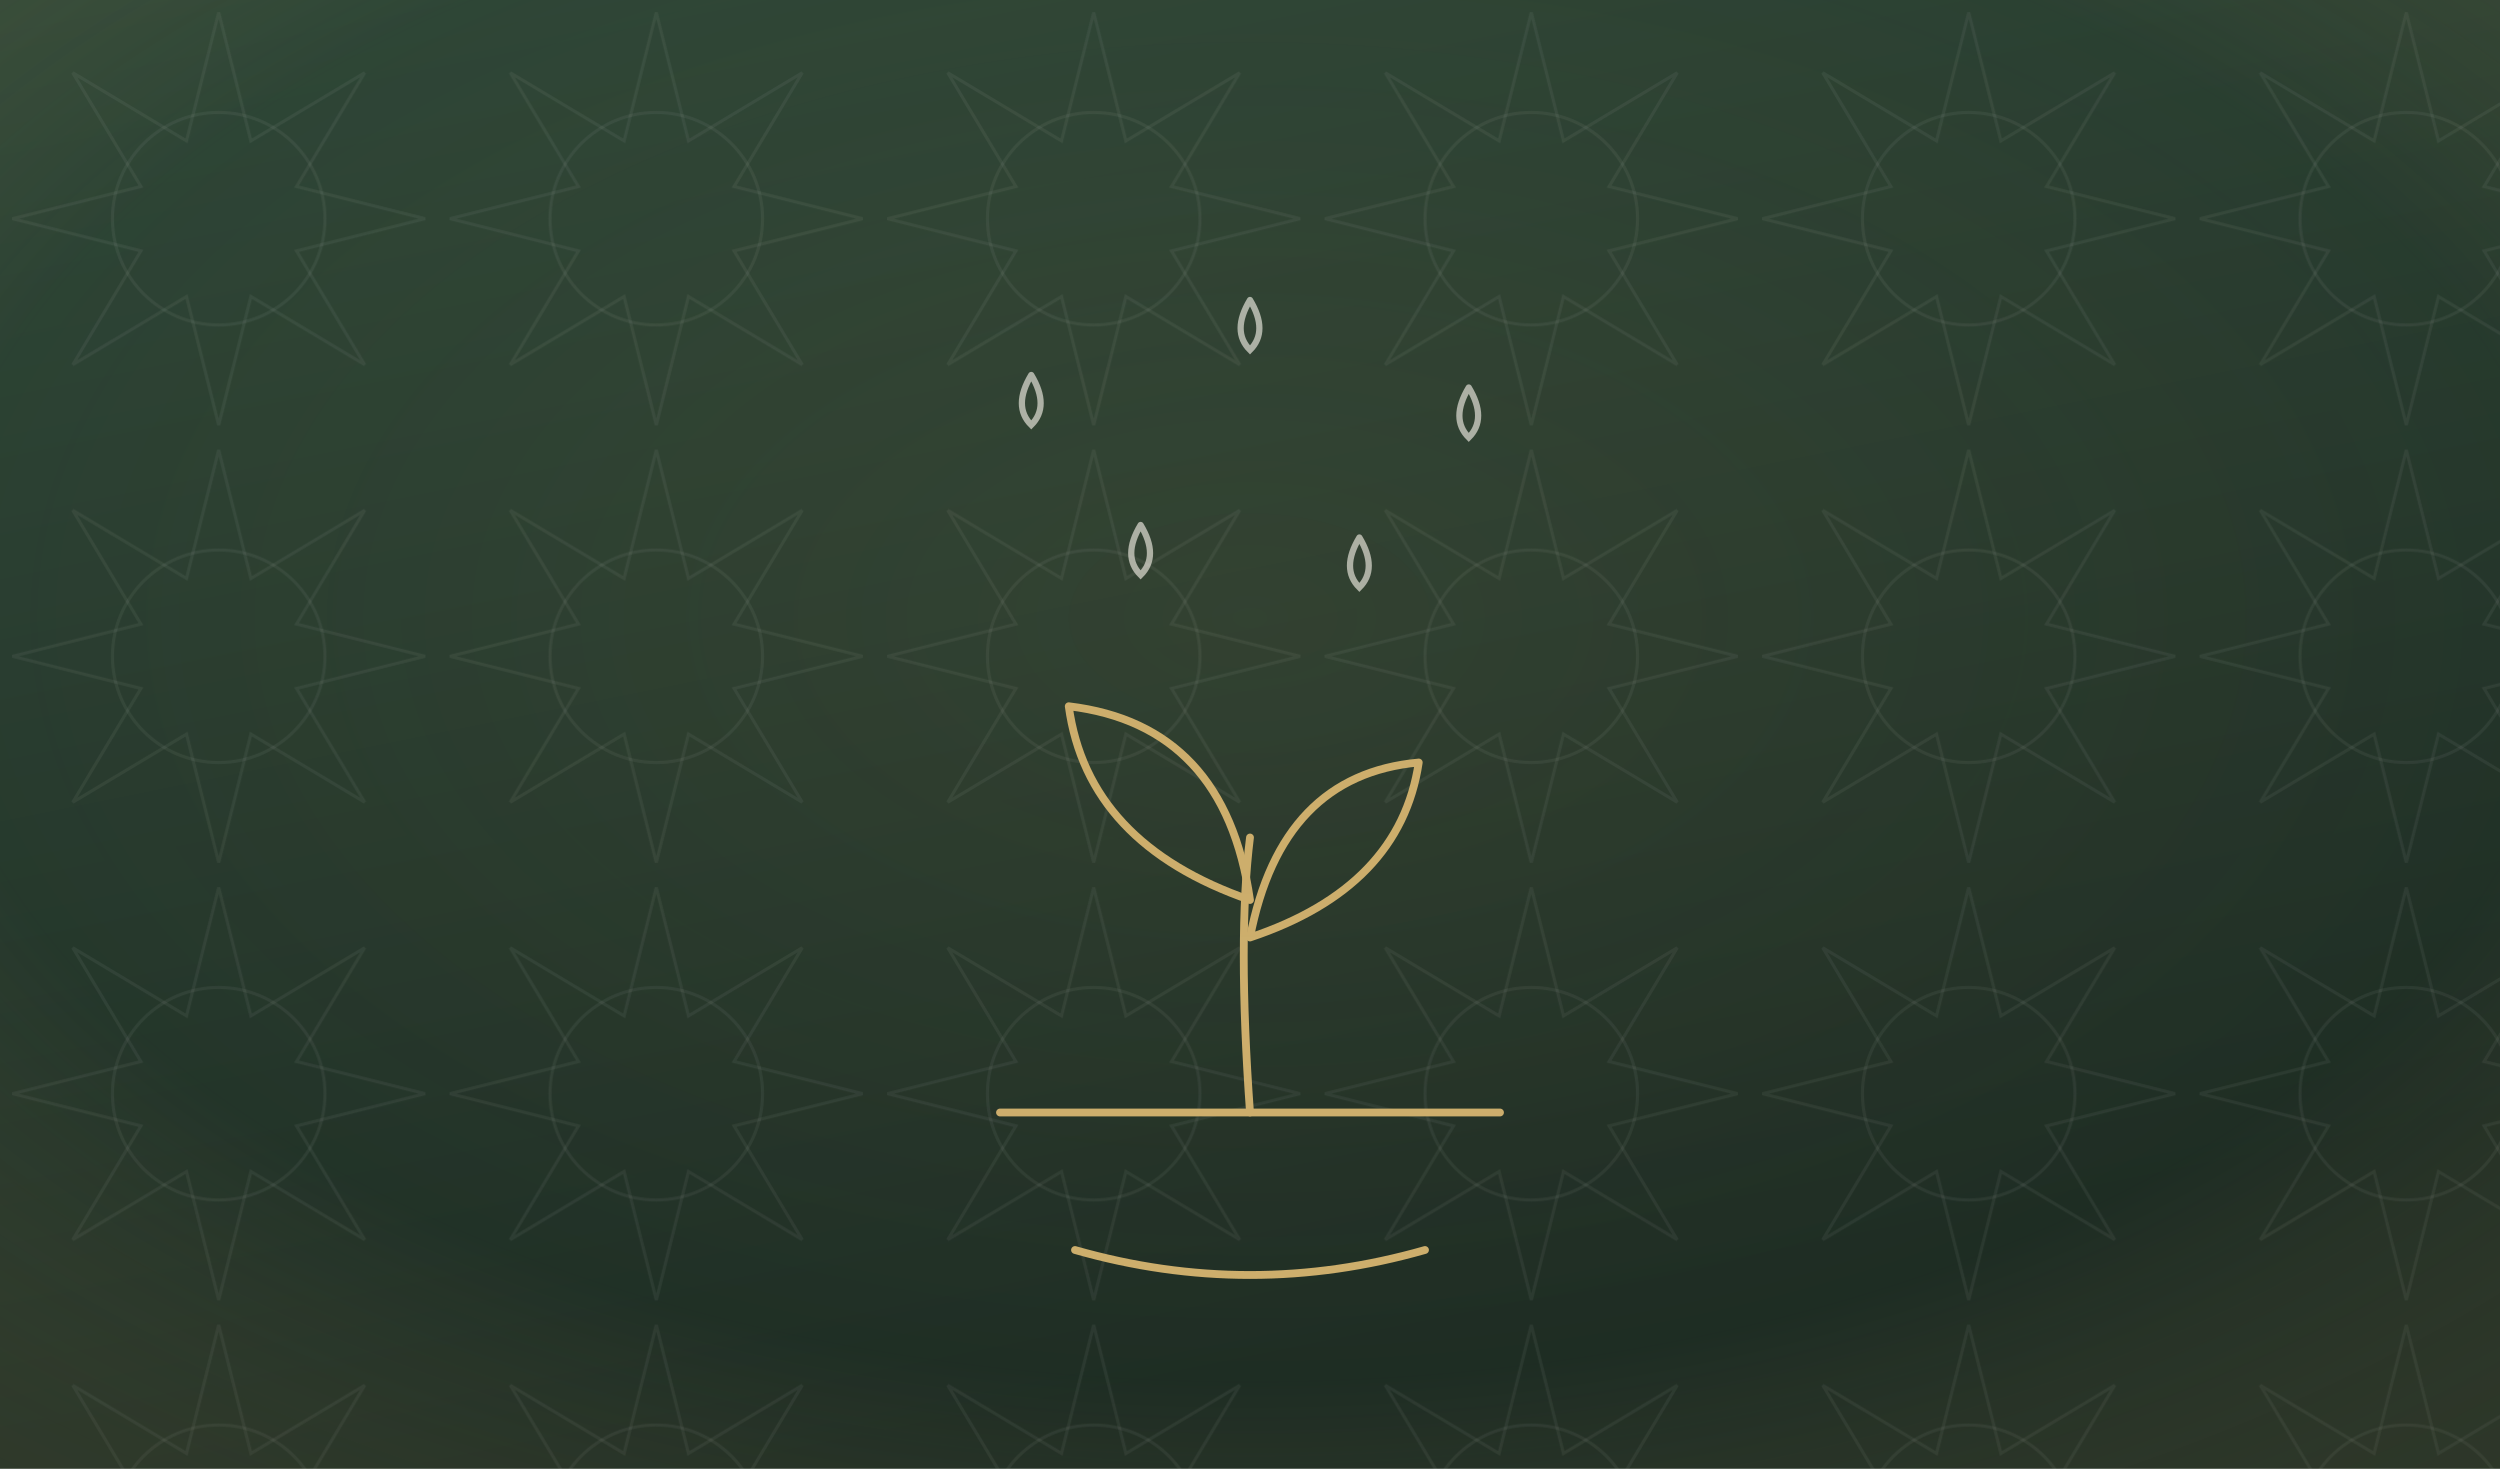
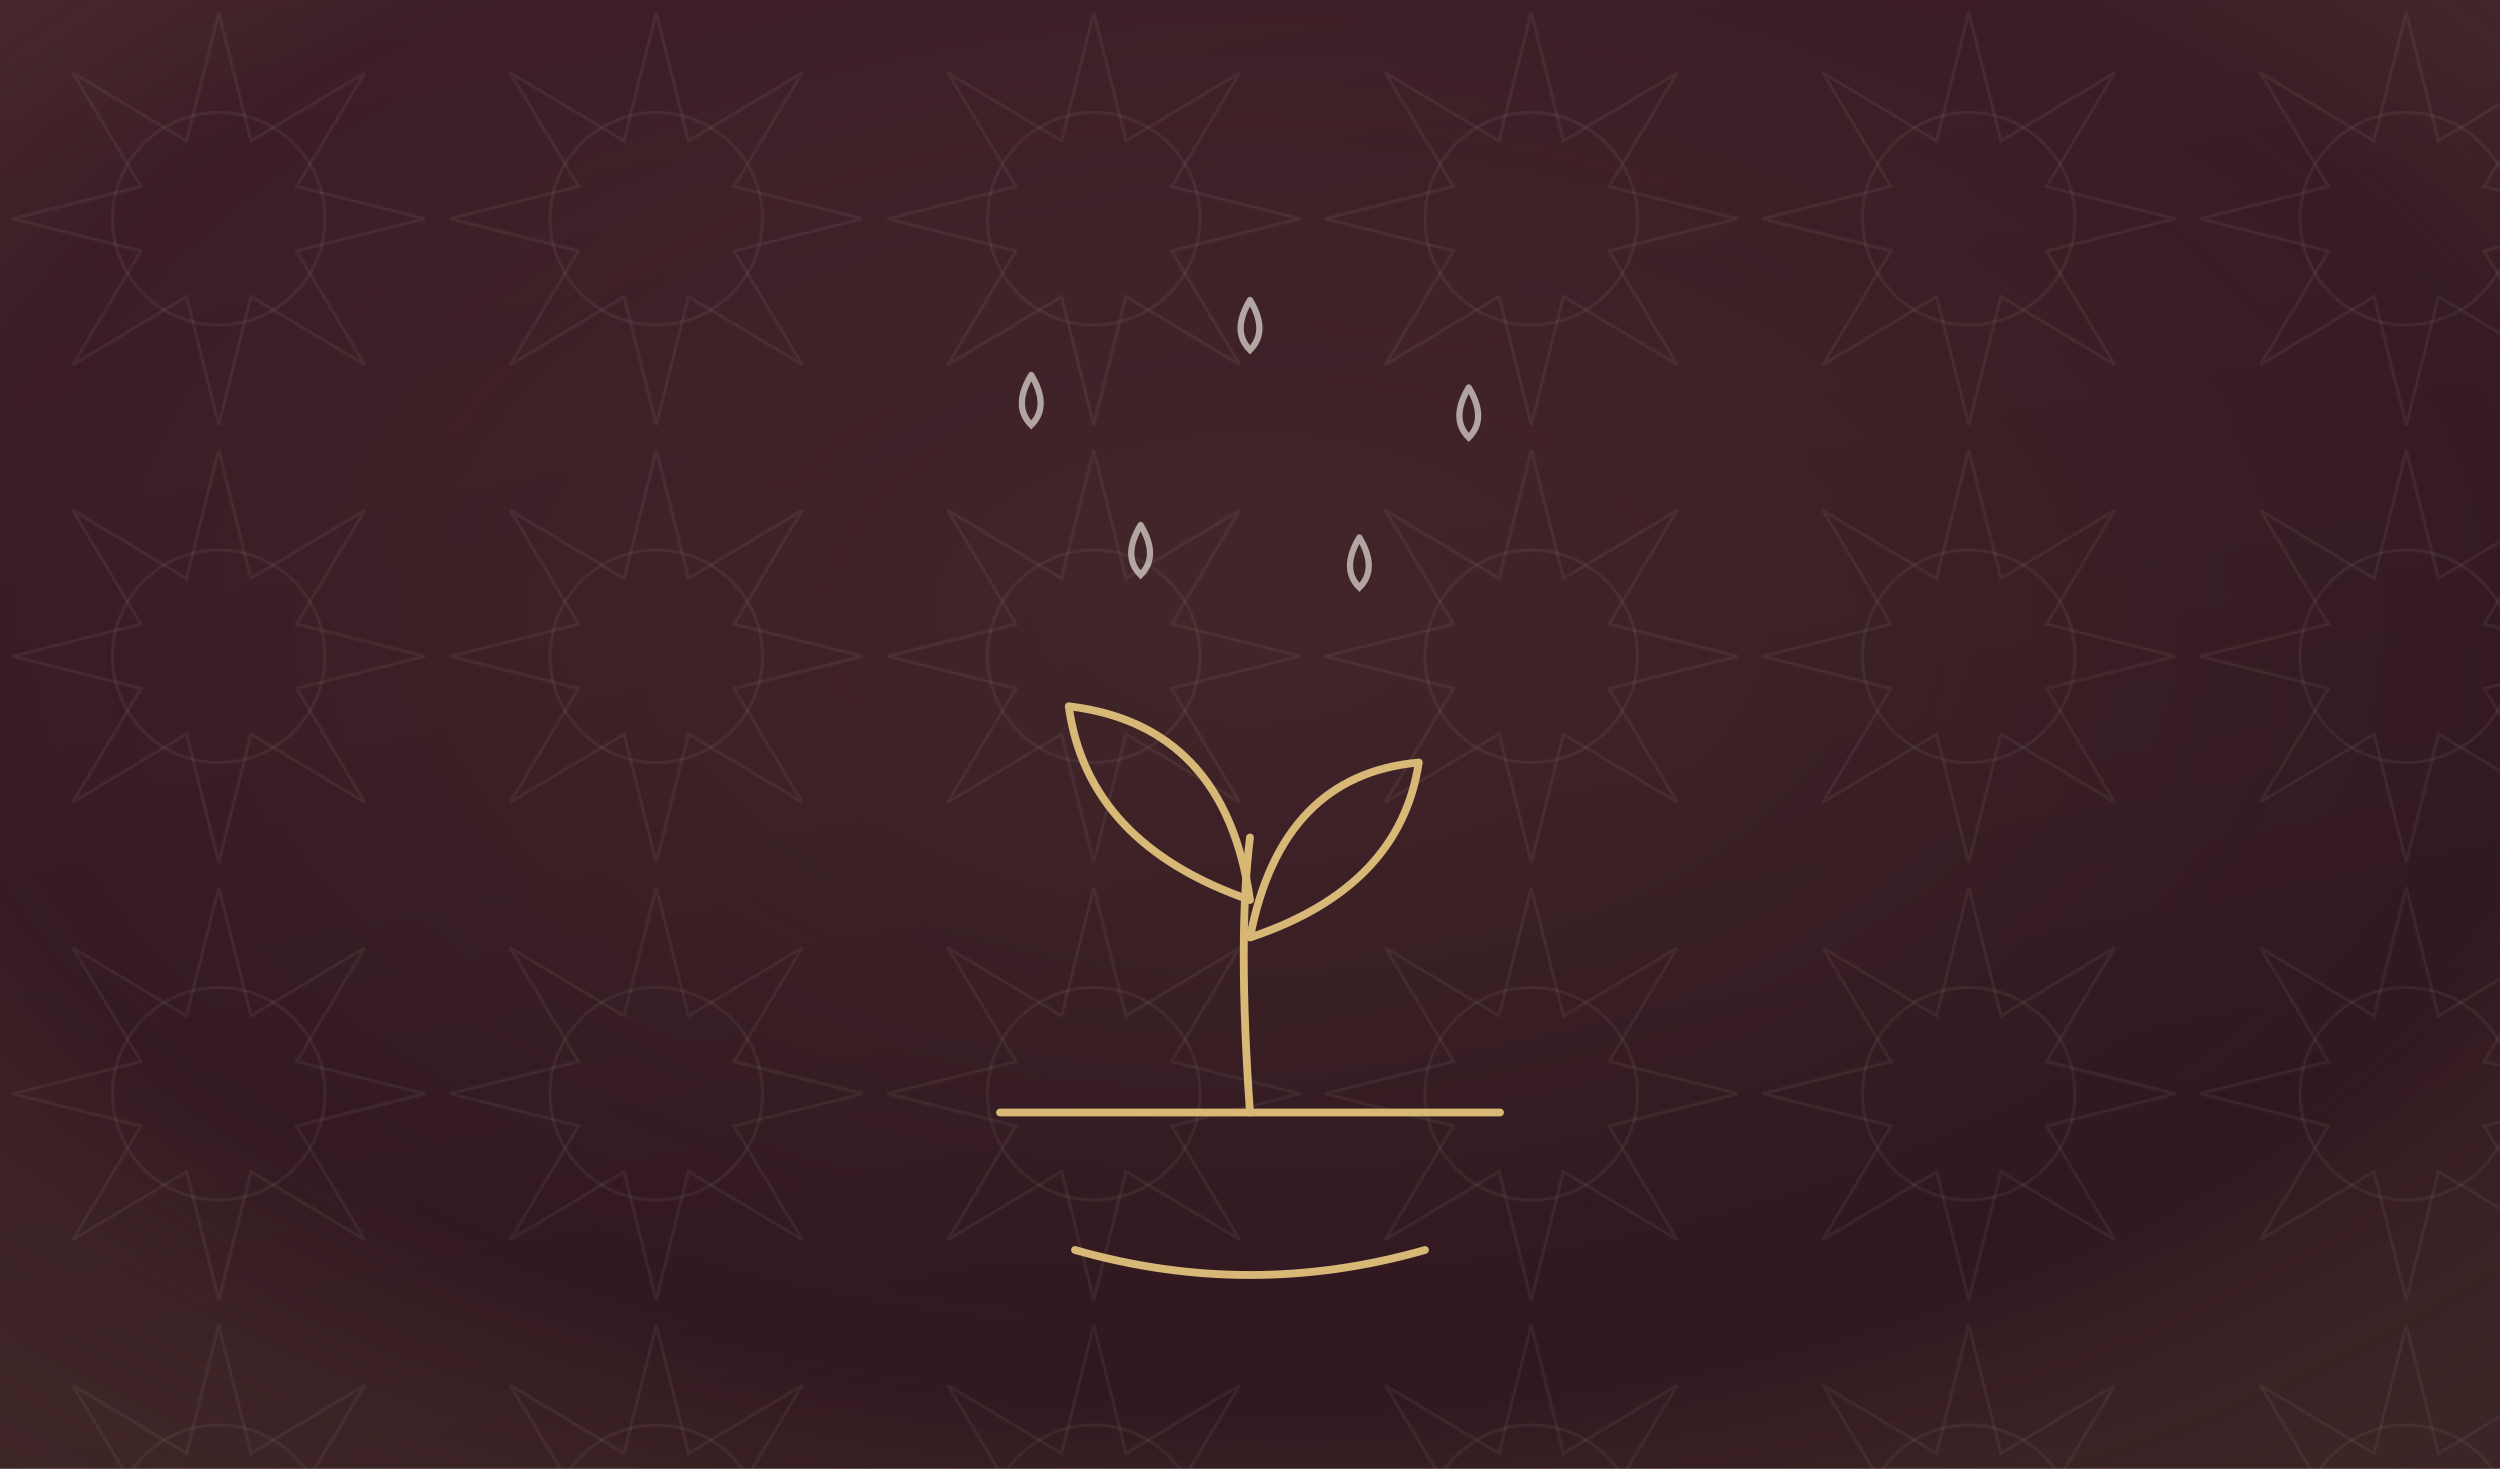
<svg xmlns="http://www.w3.org/2000/svg" viewBox="0 0 800 470" role="img" aria-label="">
  <defs>
    <linearGradient id="bg" x1="0" y1="0" x2="0.35" y2="1">
-       <stop offset="0" stop-color="#2c4536" />
-       <stop offset="1" stop-color="#1b2a22" />
+       <stop offset="0" stop-color="#3a1b26" />
+       <stop offset="1" stop-color="#2c141d" />
    </linearGradient>
    <radialGradient id="glow" cx="0.5" cy="0.42" r="1.05">
-       <stop offset="0" stop-color="#cdae6c" stop-opacity="0.09" />
-       <stop offset="0.5" stop-color="#cdae6c" stop-opacity="0.02" />
-       <stop offset="1" stop-color="#101a14" stop-opacity="0.4" />
+       <stop offset="0" stop-color="#d8b876" stop-opacity="0.09" />
+       <stop offset="0.5" stop-color="#d8b876" stop-opacity="0.02" />
+       <stop offset="1" stop-color="#1c0d13" stop-opacity="0.4" />
    </radialGradient>
    <pattern id="lat" width="140" height="140" patternUnits="userSpaceOnUse">
      <g fill="none" stroke="#f2f0eb" stroke-opacity="0.06">
        <polygon points="70.0,4.0 80.3,45.1 116.7,23.3 94.9,59.7 136.0,70.0 94.9,80.3 116.7,116.7 80.3,94.9 70.0,136.0 59.7,94.9 23.3,116.7 45.1,80.3 4.0,70.0 45.1,59.7 23.3,23.3 59.7,45.1" />
        <circle cx="70" cy="70" r="34" />
      </g>
    </pattern>
  </defs>
  <rect width="800" height="470" fill="url(#bg)" />
  <rect width="800" height="470" fill="url(#lat)" />
-   <g fill="none" stroke="#cdae6c" stroke-width="2.5" stroke-linecap="round" stroke-linejoin="round">
+   <g fill="none" stroke="#d8b876" stroke-width="2.5" stroke-linecap="round" stroke-linejoin="round">
    <path d="M 400 356 Q 396 300 400 268" />
    <path d="M 400 288 Q 348 270 342 226 Q 392 232 400 288" />
    <path d="M 400 300 Q 448 284 454 244 Q 410 248 400 300" />
    <path d="M 320 356 H 480" />
    <path d="M 344 400 Q 400 416 456 400" />
  </g>
  <g fill="none" stroke="#f2f0eb" stroke-opacity="0.65" stroke-width="2.0" stroke-linecap="round">
    <path d="M 330 120 q 6 10 0 16 q -6 -6 0 -16" />
    <path d="M 400 96 q 6 10 0 16 q -6 -6 0 -16" />
    <path d="M 470 124 q 6 10 0 16 q -6 -6 0 -16" />
    <path d="M 365 168 q 6 10 0 16 q -6 -6 0 -16" />
    <path d="M 435 172 q 6 10 0 16 q -6 -6 0 -16" />
  </g>
  <rect width="800" height="470" fill="url(#glow)" />
</svg>
